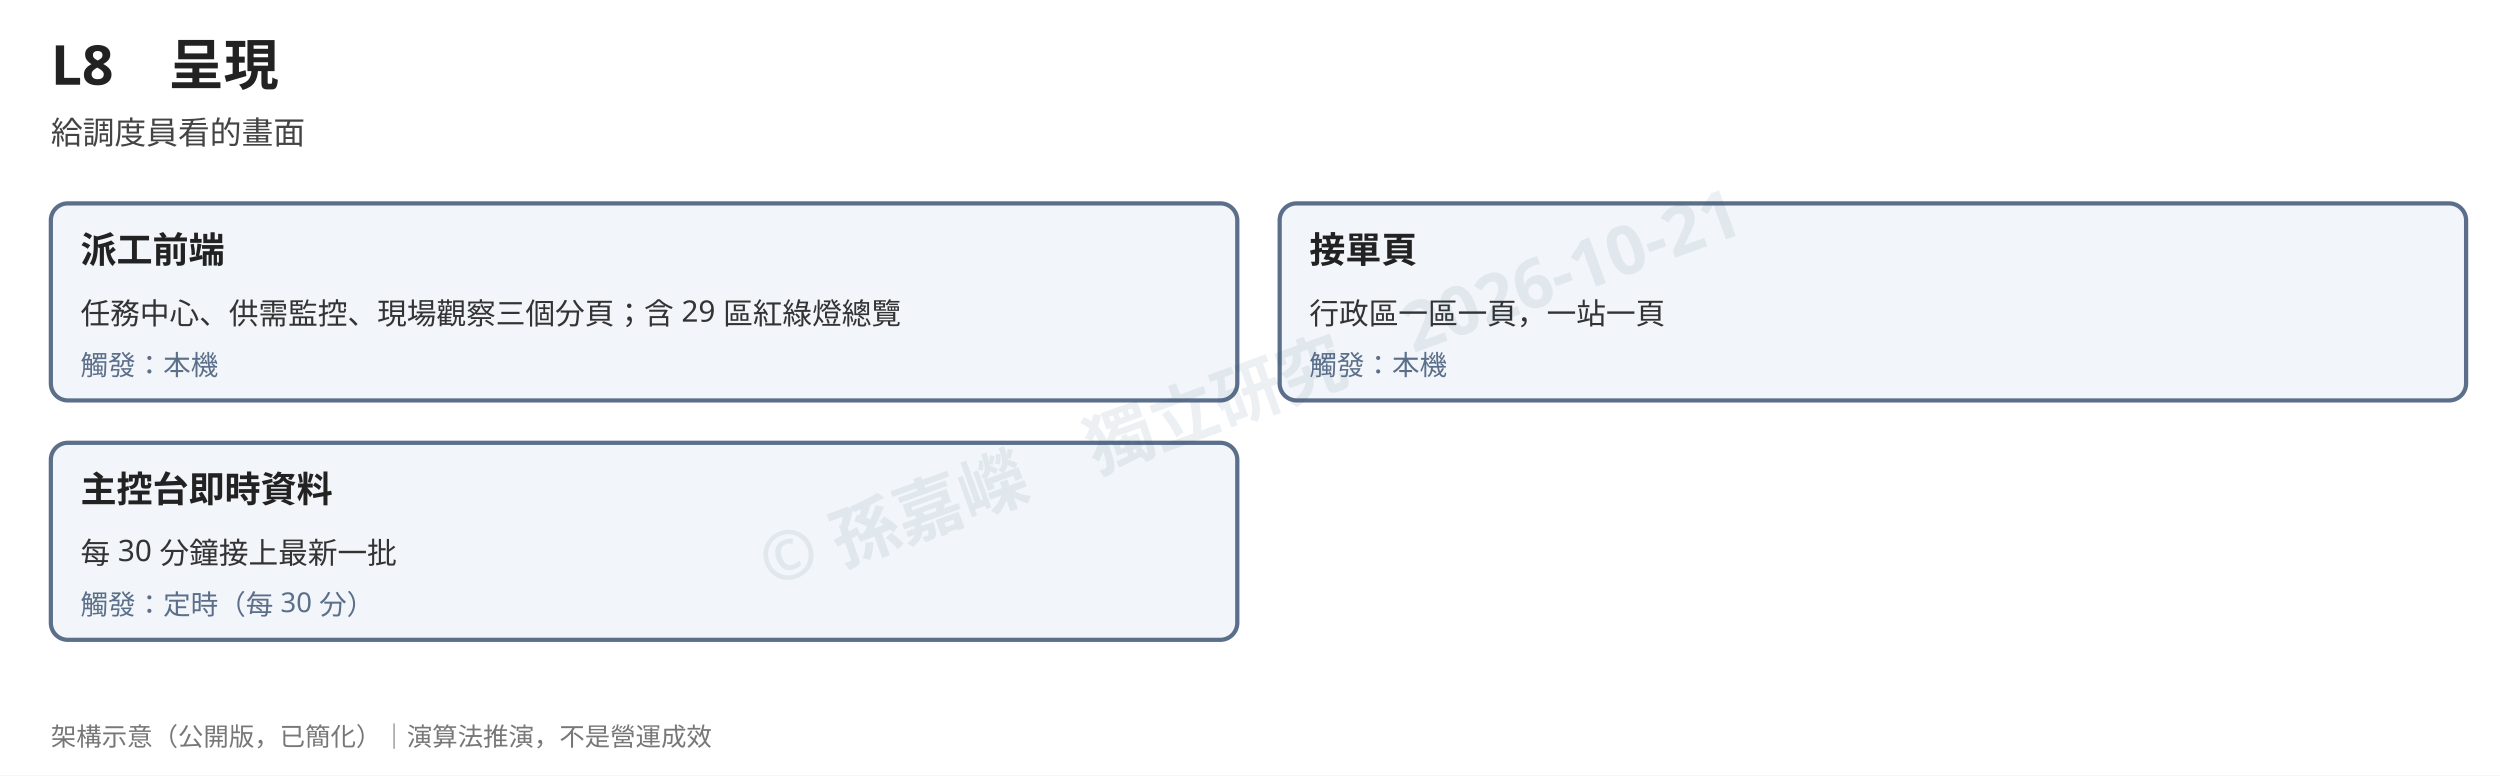
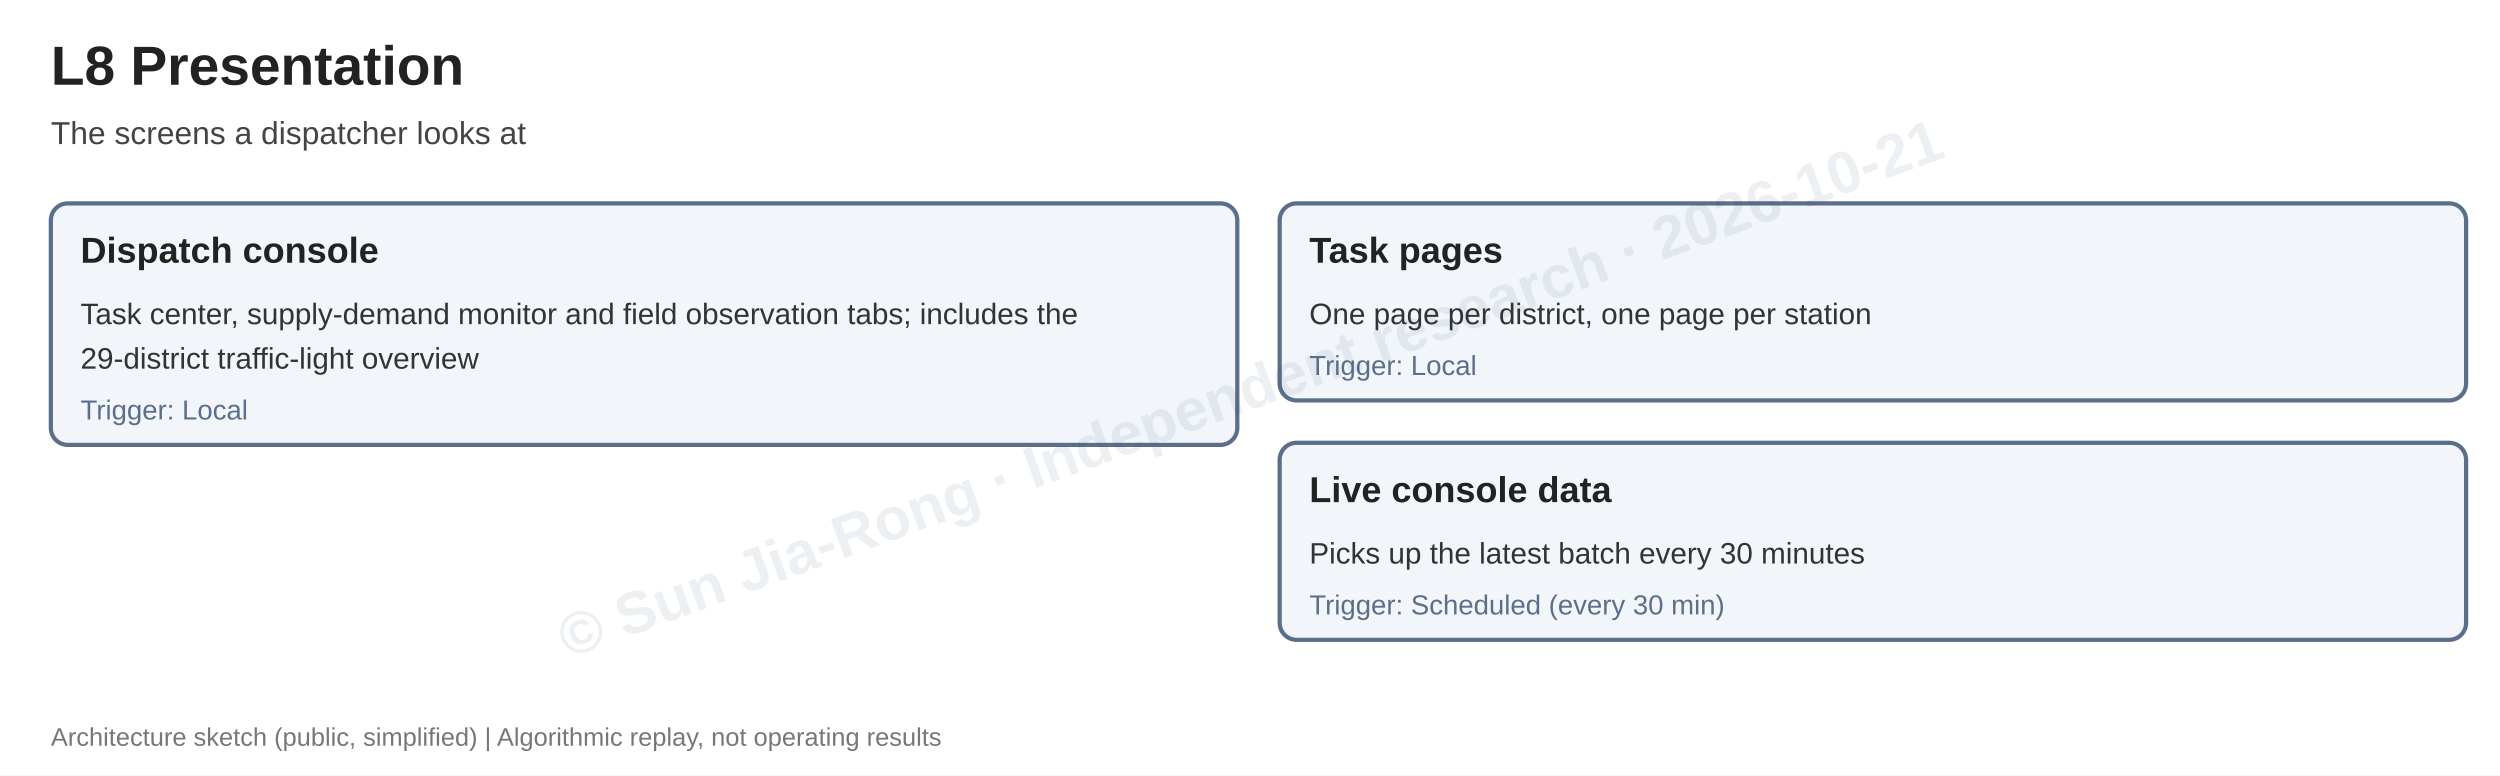
- <svg xmlns="http://www.w3.org/2000/svg" width="1180" height="366" viewBox="0 0 1180 366" font-family="PingFang TC, Noto Sans TC, sans-serif">
+ <svg xmlns="http://www.w3.org/2000/svg" width="1180" height="366" viewBox="0 0 1180 366" font-family="Helvetica Neue, Arial, sans-serif">
  <rect width="1180" height="366" fill="#ffffff" />
-   <text x="24" y="40" font-size="26" font-weight="700" fill="#222">L8　呈現</text>
-   <text x="24" y="68" font-size="15" fill="#444">給調度員看的畫面</text>
-   <rect x="24" y="96" width="560" height="93" rx="8" fill="#f2f5f9" stroke="#5b6f8a" stroke-width="2" />
-   <text x="38" y="124" font-size="17" font-weight="700" fill="#222">派工前端</text>
-   <text x="38" y="153" font-size="14" fill="#333">任務中心、供需監控、現場觀察三個分頁；含 29 區紅綠燈總覽</text>
-   <text x="38" y="177" font-size="13" fill="#5b6f8a">觸發：本機</text>
+   <text x="24" y="40" font-size="26" font-weight="700" fill="#222">L8  Presentation</text>
+   <text x="24" y="68" font-size="15" fill="#444">The screens a dispatcher looks at</text>
+   <rect x="24" y="96" width="560" height="114" rx="8" fill="#f2f5f9" stroke="#5b6f8a" stroke-width="2" />
+   <text x="38" y="124" font-size="17" font-weight="700" fill="#222">Dispatch console</text>
+   <text x="38" y="153" font-size="14" fill="#333">Task center, supply-demand monitor and field observation tabs; includes the</text>
+   <text x="38" y="174" font-size="14" fill="#333">29-district traffic-light overview</text>
+   <text x="38" y="198" font-size="13" fill="#5b6f8a">Trigger: Local</text>
  <rect x="604" y="96" width="560" height="93" rx="8" fill="#f2f5f9" stroke="#5b6f8a" stroke-width="2" />
-   <text x="618" y="124" font-size="17" font-weight="700" fill="#222">接單頁</text>
-   <text x="618" y="153" font-size="14" fill="#333">行政區一區一頁，一站一頁</text>
-   <text x="618" y="177" font-size="13" fill="#5b6f8a">觸發：本機</text>
-   <rect x="24" y="209" width="560" height="93" rx="8" fill="#f2f5f9" stroke="#5b6f8a" stroke-width="2" />
-   <text x="38" y="237" font-size="17" font-weight="700" fill="#222">主控台即時資料</text>
-   <text x="38" y="266" font-size="14" fill="#333">每 30 分鐘接上最新一批</text>
-   <text x="38" y="290" font-size="13" fill="#5b6f8a">觸發：定時（每 30 分）</text>
-   <text x="24" y="352" font-size="12" fill="#777">架構示意（公開版，已簡化）｜演算法推演，不是營運成效</text>
+   <text x="618" y="124" font-size="17" font-weight="700" fill="#222">Task pages</text>
+   <text x="618" y="153" font-size="14" fill="#333">One page per district, one page per station</text>
+   <text x="618" y="177" font-size="13" fill="#5b6f8a">Trigger: Local</text>
+   <rect x="604" y="209" width="560" height="93" rx="8" fill="#f2f5f9" stroke="#5b6f8a" stroke-width="2" />
+   <text x="618" y="237" font-size="17" font-weight="700" fill="#222">Live console data</text>
+   <text x="618" y="266" font-size="14" fill="#333">Picks up the latest batch every 30 minutes</text>
+   <text x="618" y="290" font-size="13" fill="#5b6f8a">Trigger: Scheduled (every 30 min)</text>
+   <text x="24" y="352" font-size="12" fill="#777">Architecture sketch (public, simplified) | Algorithmic replay, not operating results</text>
  <g opacity="0.08" transform="rotate(-20 590 183)">
-     <text x="590" y="194" text-anchor="middle" font-size="32" font-weight="bold" fill="#0b3a63" font-family="PingFang TC, Noto Sans TC, sans-serif">© 孫嘉嶸　獨立研究　2026-10-21</text>
+     <text x="590" y="193" text-anchor="middle" font-size="28" font-weight="bold" fill="#0b3a63" font-family="Helvetica Neue, Arial, sans-serif">© Sun Jia-Rong · Independent research · 2026-10-21</text>
  </g>
</svg>
